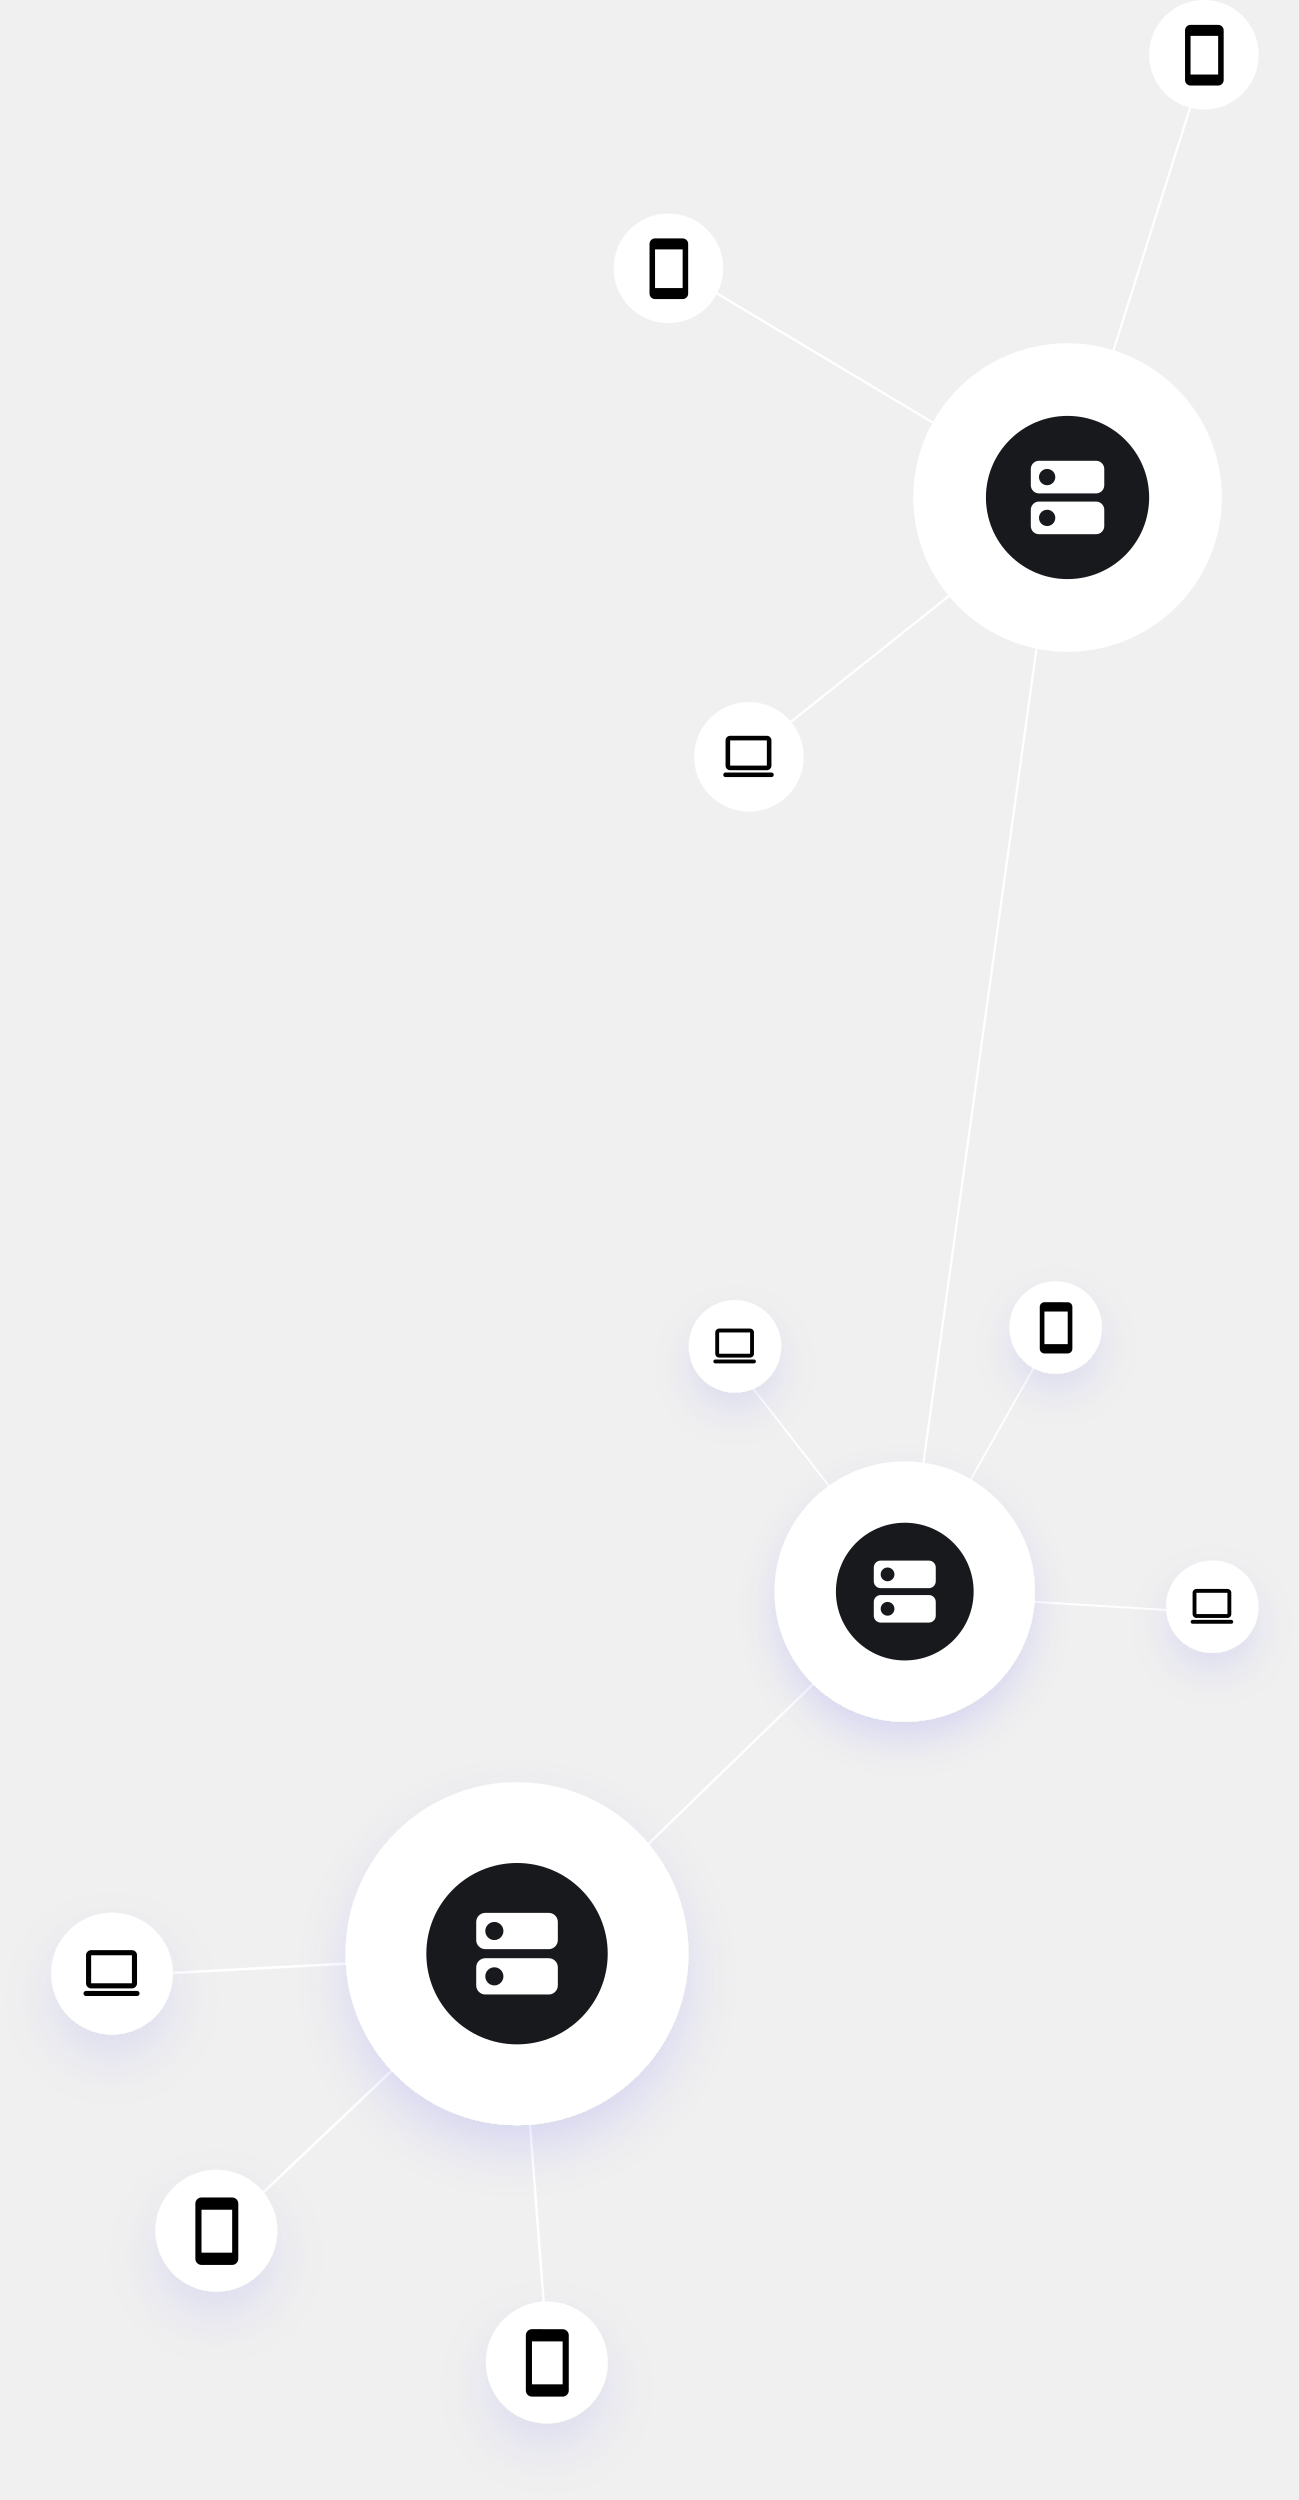
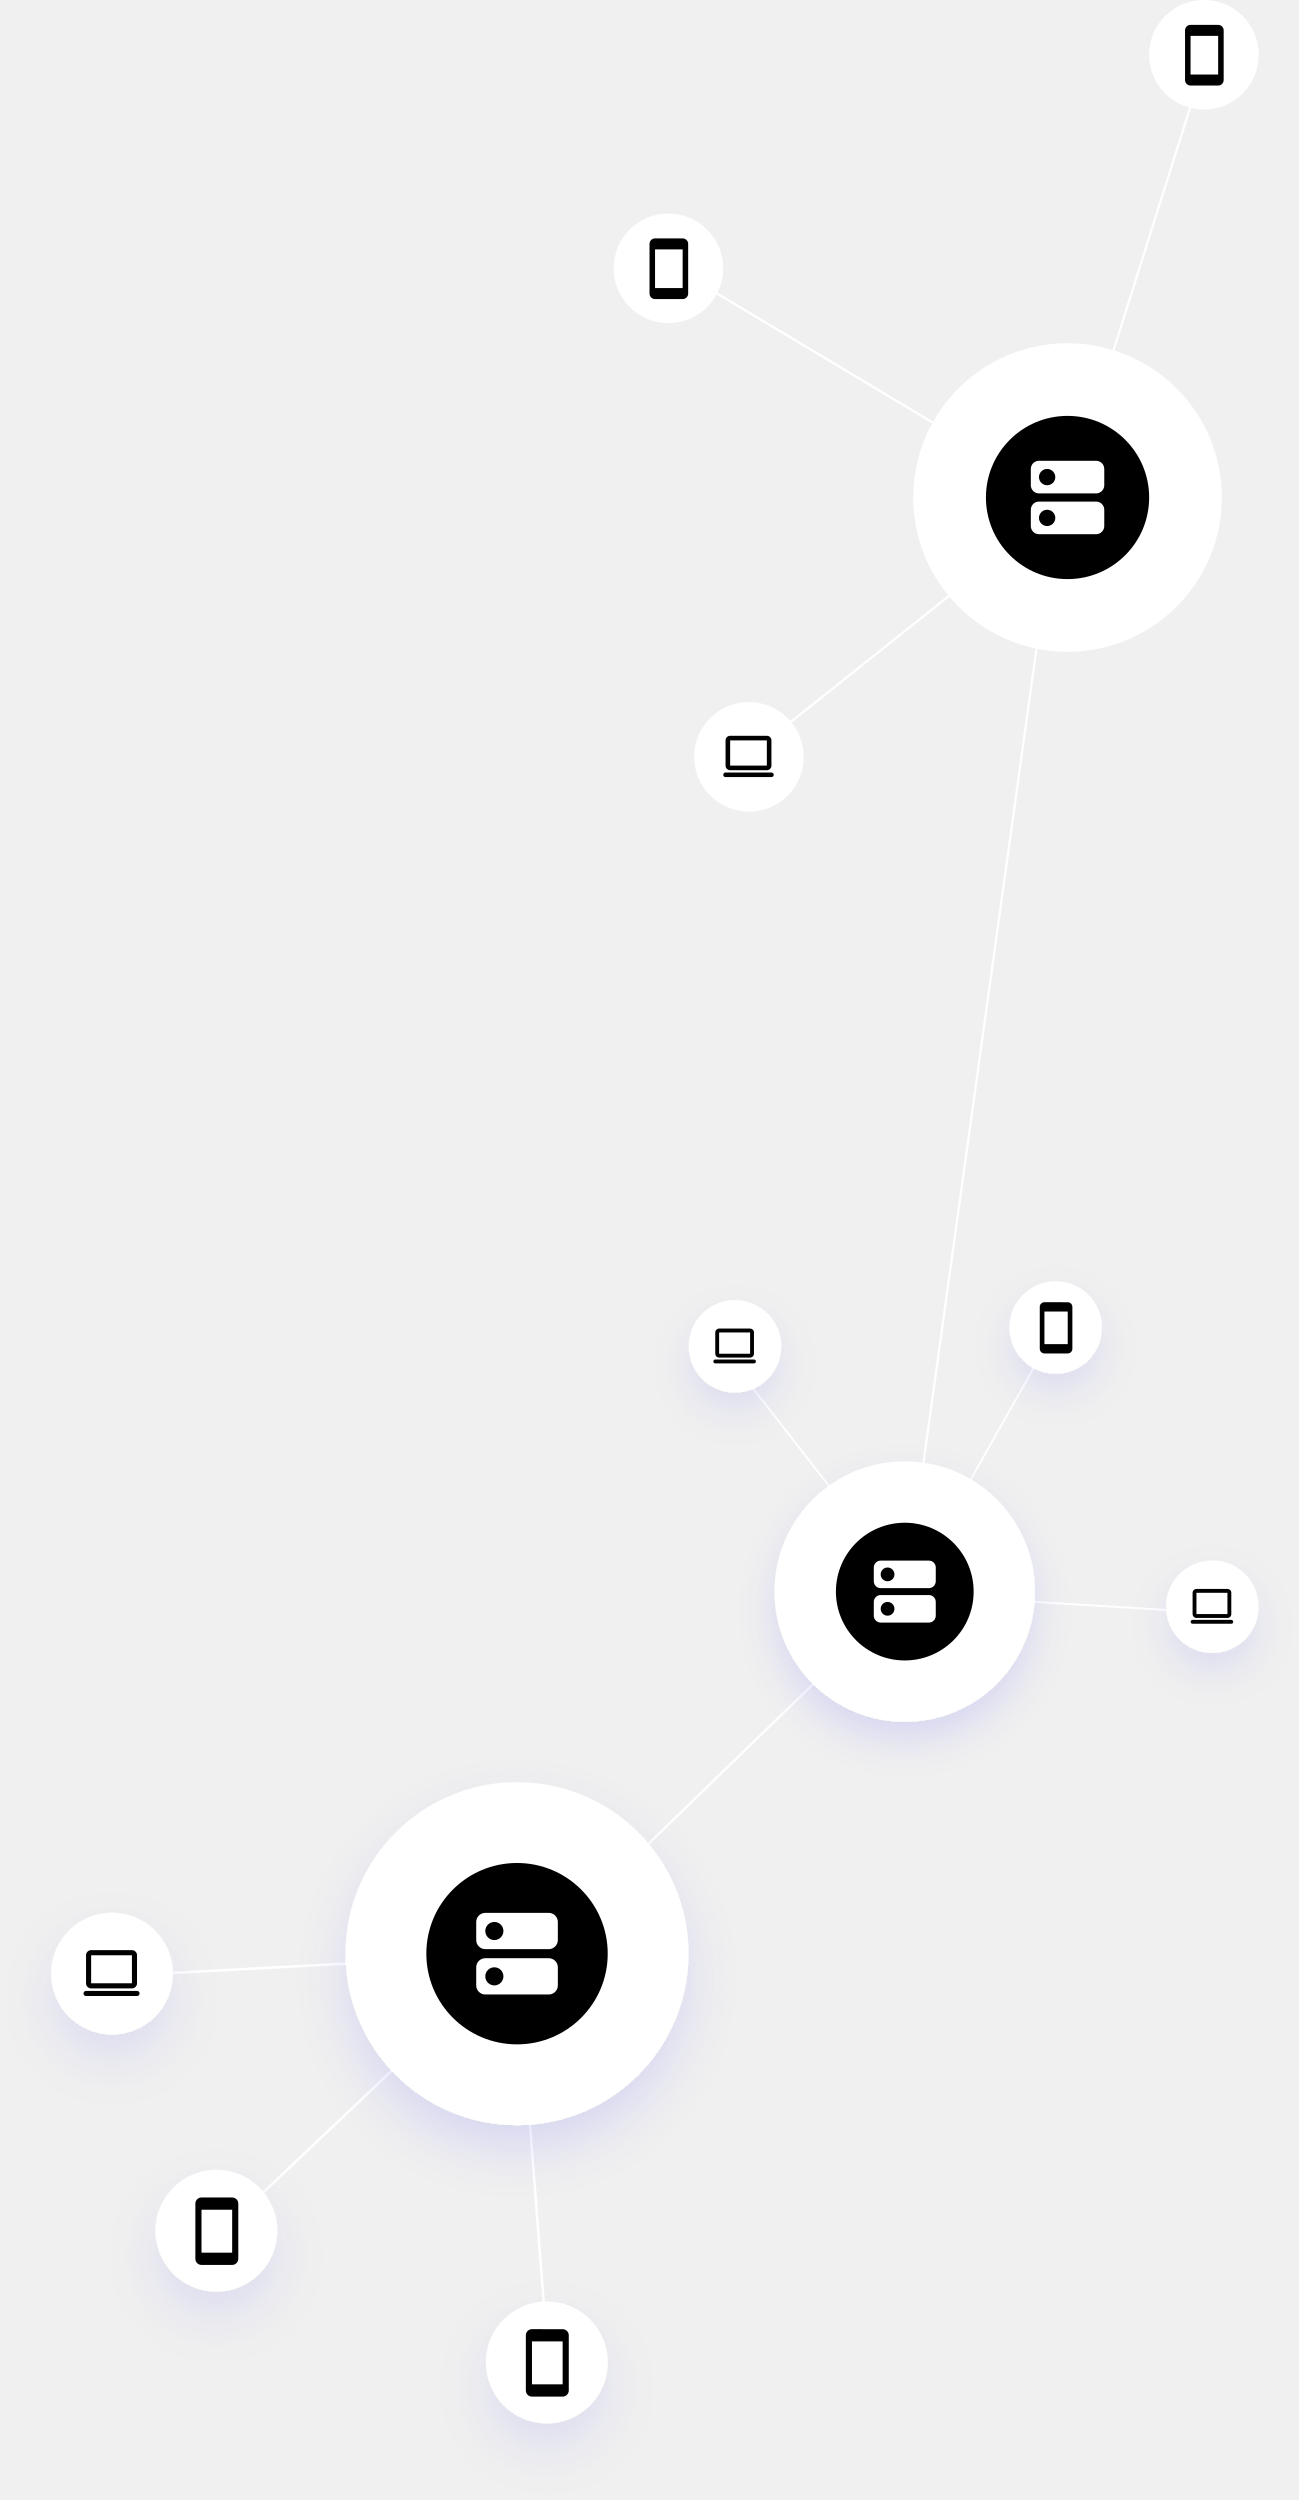
<svg xmlns="http://www.w3.org/2000/svg" width="457" height="880" viewBox="0 0 457 880" fill="none">
  <path d="M319.003 558.5L378.043 133.22" stroke="white" stroke-width="0.8" />
  <path d="M186.003 690L319.003 561" stroke="white" stroke-width="0.8" />
  <path d="M318.983 561.072L426.566 567.713" stroke="white" stroke-width="0.664" />
  <path d="M371.443 468.1L319.478 560.076" stroke="white" stroke-width="0.664" />
  <path d="M257.056 478.394L318.65 557.586" stroke="white" stroke-width="0.664" />
  <g filter="url(#filter0_d_541_11615)">
    <circle cx="426.732" cy="565.555" r="16.27" fill="white" />
  </g>
  <g clip-path="url(#clip0_541_11615)">
    <path d="M421.153 569.517C420.778 569.517 420.458 569.384 420.191 569.117C419.924 568.85 419.79 568.529 419.79 568.155V560.66C419.79 560.286 419.924 559.965 420.191 559.698C420.458 559.431 420.778 559.298 421.153 559.298H432.054C432.428 559.298 432.749 559.431 433.016 559.698C433.283 559.965 433.416 560.286 433.416 560.66V568.155C433.416 568.529 433.283 568.85 433.016 569.117C432.749 569.384 432.428 569.517 432.054 569.517H421.153ZM421.153 568.155H432.054V560.66H421.153V568.155ZM419.79 571.561C419.597 571.561 419.436 571.496 419.305 571.365C419.174 571.234 419.109 571.073 419.109 570.88C419.109 570.687 419.174 570.525 419.305 570.395C419.436 570.264 419.597 570.198 419.79 570.198H433.416C433.609 570.198 433.771 570.264 433.901 570.395C434.032 570.525 434.097 570.687 434.097 570.88C434.097 571.073 434.032 571.234 433.901 571.365C433.771 571.496 433.609 571.561 433.416 571.561H419.79ZM421.153 568.155V560.66V568.155Z" fill="black" />
  </g>
  <g filter="url(#filter1_d_541_11615)">
    <circle cx="258.711" cy="473.911" r="16.27" fill="white" />
  </g>
  <g clip-path="url(#clip1_541_11615)">
    <path d="M253.132 477.873C252.757 477.873 252.437 477.74 252.17 477.473C251.903 477.206 251.77 476.885 251.77 476.51V469.016C251.77 468.642 251.903 468.321 252.17 468.054C252.437 467.787 252.757 467.654 253.132 467.654H264.033C264.407 467.654 264.728 467.787 264.995 468.054C265.262 468.321 265.395 468.642 265.395 469.016V476.51C265.395 476.885 265.262 477.206 264.995 477.473C264.728 477.74 264.407 477.873 264.033 477.873H253.132ZM253.132 476.51H264.033V469.016H253.132V476.51ZM251.77 479.917C251.577 479.917 251.415 479.851 251.284 479.721C251.154 479.59 251.088 479.429 251.088 479.236C251.088 479.043 251.154 478.881 251.284 478.75C251.415 478.62 251.577 478.554 251.77 478.554H265.395C265.588 478.554 265.75 478.62 265.88 478.75C266.011 478.881 266.077 479.043 266.077 479.236C266.077 479.429 266.011 479.59 265.88 479.721C265.75 479.851 265.588 479.917 265.395 479.917H251.77ZM253.132 476.51V469.016V476.51Z" fill="black" />
  </g>
  <g filter="url(#filter2_d_541_11615)">
    <circle cx="371.612" cy="467.27" r="16.27" fill="white" />
  </g>
  <path d="M375.835 458.388L367.638 458.38C366.737 458.38 365.999 459.117 365.999 460.019V474.773C365.999 475.674 366.737 476.412 367.638 476.412H375.835C376.736 476.412 377.474 475.674 377.474 474.773V460.019C377.474 459.117 376.736 458.388 375.835 458.388ZM375.835 473.133H367.638V461.658H375.835V473.133Z" fill="black" />
  <g filter="url(#filter3_d_541_11615)">
    <circle cx="318.483" cy="560.242" r="45.822" fill="white" />
  </g>
-   <circle cx="318.482" cy="560.242" r="24.239" fill="#17191C" />
+   <circle cx="318.482" cy="560.242" r="24.239" fill="#000000" />
  <path d="M326.965 561.454H309.998C308.665 561.454 307.574 562.545 307.574 563.878V568.726C307.574 570.059 308.665 571.15 309.998 571.15H326.965C328.299 571.15 329.389 570.059 329.389 568.726V563.878C329.389 562.545 328.299 561.454 326.965 561.454ZM312.422 568.726C311.089 568.726 309.998 567.635 309.998 566.302C309.998 564.969 311.089 563.878 312.422 563.878C313.755 563.878 314.846 564.969 314.846 566.302C314.846 567.635 313.755 568.726 312.422 568.726ZM326.965 549.335H309.998C308.665 549.335 307.574 550.425 307.574 551.759V556.606C307.574 557.94 308.665 559.03 309.998 559.03H326.965C328.299 559.03 329.389 557.94 329.389 556.606V551.759C329.389 550.425 328.299 549.335 326.965 549.335ZM312.422 556.606C311.089 556.606 309.998 555.516 309.998 554.183C309.998 552.849 311.089 551.759 312.422 551.759C313.755 551.759 314.846 552.849 314.846 554.183C314.846 555.516 313.755 556.606 312.422 556.606Z" fill="white" />
  <path d="M39.869 695.568L183.308 687.915" stroke="white" stroke-width="0.875" />
  <path d="M76.819 786.747L181.118 687.915" stroke="white" stroke-width="0.875" />
  <path d="M193.148 833.54L182.216 691.195" stroke="white" stroke-width="0.875" />
  <g filter="url(#filter4_d_541_11615)">
    <circle cx="39.428" cy="694.693" r="21.428" fill="white" />
  </g>
  <path d="M32.081 699.911C31.587 699.911 31.165 699.735 30.814 699.384C30.462 699.033 30.286 698.61 30.286 698.117V688.246C30.286 687.753 30.462 687.33 30.814 686.979C31.165 686.627 31.587 686.452 32.081 686.452H46.437C46.931 686.452 47.353 686.627 47.705 686.979C48.056 687.33 48.232 687.753 48.232 688.246V698.117C48.232 698.61 48.056 699.033 47.705 699.384C47.353 699.735 46.931 699.911 46.437 699.911H32.081ZM32.081 698.117H46.437V688.246H32.081V698.117ZM30.286 702.603C30.032 702.603 29.819 702.517 29.648 702.344C29.475 702.173 29.389 701.96 29.389 701.706C29.389 701.451 29.475 701.238 29.648 701.067C29.819 700.894 30.032 700.808 30.286 700.808H48.232C48.486 700.808 48.699 700.894 48.871 701.067C49.043 701.238 49.129 701.451 49.129 701.706C49.129 701.96 49.043 702.173 48.871 702.344C48.699 702.517 48.486 702.603 48.232 702.603H30.286ZM32.081 698.117V688.246V698.117Z" fill="black" />
  <g filter="url(#filter5_d_541_11615)">
    <circle cx="181.994" cy="687.696" r="60.349" fill="white" />
  </g>
-   <circle cx="181.993" cy="687.696" r="31.924" fill="#17191C" />
+   <circle cx="181.993" cy="687.696" r="31.924" fill="#000000" />
  <g clip-path="url(#clip2_541_11615)">
    <path d="M193.166 689.292H170.82C169.064 689.292 167.627 690.729 167.627 692.485V698.869C167.627 700.625 169.064 702.062 170.82 702.062H193.166C194.922 702.062 196.359 700.625 196.359 698.869V692.485C196.359 690.729 194.922 689.292 193.166 689.292ZM174.012 698.869C172.256 698.869 170.82 697.433 170.82 695.677C170.82 693.921 172.256 692.485 174.012 692.485C175.768 692.485 177.205 693.921 177.205 695.677C177.205 697.433 175.768 698.869 174.012 698.869ZM193.166 673.33H170.82C169.064 673.33 167.627 674.767 167.627 676.523V682.908C167.627 684.663 169.064 686.1 170.82 686.1H193.166C194.922 686.1 196.359 684.663 196.359 682.908V676.523C196.359 674.767 194.922 673.33 193.166 673.33ZM174.012 682.908C172.256 682.908 170.82 681.471 170.82 679.715C170.82 677.959 172.256 676.523 174.012 676.523C175.768 676.523 177.205 677.959 177.205 679.715C177.205 681.471 175.768 682.908 174.012 682.908Z" fill="white" />
  </g>
  <g filter="url(#filter6_d_541_11615)">
    <circle cx="76.161" cy="785.216" r="21.428" fill="white" />
  </g>
  <path d="M81.722 773.518L70.927 773.507C69.74 773.507 68.768 774.479 68.768 775.666V795.097C68.768 796.285 69.74 797.256 70.927 797.256H81.722C82.909 797.256 83.881 796.285 83.881 795.097V775.666C83.881 774.479 82.909 773.518 81.722 773.518ZM81.722 792.938H70.927V777.825H81.722V792.938Z" fill="black" />
  <g filter="url(#filter7_d_541_11615)">
    <circle cx="192.489" cy="831.571" r="21.428" fill="white" />
  </g>
  <path d="M198.05 819.874L187.255 819.863C186.068 819.863 185.096 820.834 185.096 822.022V841.453C185.096 842.64 186.068 843.612 187.255 843.612H198.05C199.238 843.612 200.209 842.64 200.209 841.453V822.022C200.209 820.834 199.238 819.874 198.05 819.874ZM198.05 839.294H187.255V824.181H198.05V839.294Z" fill="black" />
  <path d="M237.253 94.249L376.365 177.48" stroke="white" stroke-width="0.787" />
  <path d="M268.619 261.87L368.981 181.938" stroke="white" stroke-width="0.787" />
  <path d="M423.984 21.841L375.777 174.529" stroke="white" stroke-width="0.787" />
  <circle cx="263.622" cy="266.417" r="19.283" fill="white" />
  <path d="M257.011 271.113C256.567 271.113 256.187 270.955 255.871 270.639C255.554 270.322 255.396 269.942 255.396 269.498V260.616C255.396 260.172 255.554 259.792 255.871 259.475C256.187 259.159 256.567 259.001 257.011 259.001H269.93C270.374 259.001 270.754 259.159 271.071 259.475C271.387 259.792 271.545 260.172 271.545 260.616V269.498C271.545 269.942 271.387 270.322 271.071 270.639C270.754 270.955 270.374 271.113 269.93 271.113H257.011ZM257.011 269.498H269.93V260.616H257.011V269.498ZM255.396 273.535C255.167 273.535 254.975 273.458 254.821 273.303C254.666 273.148 254.588 272.956 254.588 272.728C254.588 272.499 254.666 272.307 254.821 272.153C254.975 271.998 255.167 271.92 255.396 271.92H271.545C271.773 271.92 271.965 271.998 272.12 272.153C272.275 272.307 272.352 272.499 272.352 272.728C272.352 272.956 272.275 273.148 272.12 273.303C271.965 273.458 271.773 273.535 271.545 273.535H255.396ZM257.011 269.498V260.616V269.498Z" fill="black" />
  <circle cx="235.286" cy="94.446" r="19.283" fill="white" />
  <path d="M240.291 83.919L230.577 83.909C229.508 83.909 228.634 84.784 228.634 85.852V103.338C228.634 104.406 229.508 105.28 230.577 105.28H240.291C241.36 105.28 242.234 104.406 242.234 103.338V85.852C242.234 84.784 241.36 83.919 240.291 83.919ZM240.291 101.395H230.577V87.795H240.291V101.395Z" fill="black" />
  <circle cx="423.786" cy="19.283" r="19.283" fill="white" />
  <path d="M428.791 8.756L419.077 8.746C418.008 8.746 417.134 9.62 417.134 10.689V28.174C417.134 29.243 418.008 30.117 419.077 30.117H428.791C429.86 30.117 430.734 29.243 430.734 28.174V10.689C430.734 9.62 429.86 8.756 428.791 8.756ZM428.791 26.232H419.077V12.632H428.791V26.232Z" fill="black" />
  <circle cx="375.775" cy="175.119" r="54.306" fill="white" />
-   <circle cx="375.774" cy="175.119" r="28.727" fill="#17191C" />
+   <circle cx="375.774" cy="175.119" r="28.727" fill="#000000" />
  <g clip-path="url(#clip3_541_11615)">
    <path d="M385.828 176.555H365.719C364.139 176.555 362.846 177.848 362.846 179.428V185.173C362.846 186.753 364.139 188.046 365.719 188.046H385.828C387.408 188.046 388.701 186.753 388.701 185.173V179.428C388.701 177.848 387.408 176.555 385.828 176.555ZM368.592 185.173C367.012 185.173 365.719 183.881 365.719 182.301C365.719 180.721 367.012 179.428 368.592 179.428C370.172 179.428 371.465 180.721 371.465 182.301C371.465 183.881 370.172 185.173 368.592 185.173ZM385.828 162.192H365.719C364.139 162.192 362.846 163.484 362.846 165.064V170.81C362.846 172.39 364.139 173.682 365.719 173.682H385.828C387.408 173.682 388.701 172.39 388.701 170.81V165.064C388.701 163.484 387.408 162.192 385.828 162.192ZM368.592 170.81C367.012 170.81 365.719 169.517 365.719 167.937C365.719 166.357 367.012 165.064 368.592 165.064C370.172 165.064 371.465 166.357 371.465 167.937C371.465 169.517 370.172 170.81 368.592 170.81Z" fill="white" />
  </g>
  <defs>
    <filter id="filter0_d_541_11615" x="397.18" y="542.644" width="59.104" height="59.104" filterUnits="userSpaceOnUse" color-interpolation-filters="sRGB">
      <feFlood flood-opacity="0" result="BackgroundImageFix" />
      <feColorMatrix in="SourceAlpha" type="matrix" values="0 0 0 0 0 0 0 0 0 0 0 0 0 0 0 0 0 0 127 0" result="hardAlpha" />
      <feOffset dy="6.641" />
      <feGaussianBlur stdDeviation="6.641" />
      <feComposite in2="hardAlpha" operator="out" />
      <feColorMatrix type="matrix" values="0 0 0 0 0.329 0 0 0 0 0.322 0 0 0 0 0.965 0 0 0 0.12 0" />
      <feBlend mode="normal" in2="BackgroundImageFix" result="effect1_dropShadow_541_11615" />
      <feBlend mode="normal" in="SourceGraphic" in2="effect1_dropShadow_541_11615" result="shape" />
    </filter>
    <filter id="filter1_d_541_11615" x="229.159" y="451" width="59.104" height="59.104" filterUnits="userSpaceOnUse" color-interpolation-filters="sRGB">
      <feFlood flood-opacity="0" result="BackgroundImageFix" />
      <feColorMatrix in="SourceAlpha" type="matrix" values="0 0 0 0 0 0 0 0 0 0 0 0 0 0 0 0 0 0 127 0" result="hardAlpha" />
      <feOffset dy="6.641" />
      <feGaussianBlur stdDeviation="6.641" />
      <feComposite in2="hardAlpha" operator="out" />
      <feColorMatrix type="matrix" values="0 0 0 0 0.329 0 0 0 0 0.322 0 0 0 0 0.965 0 0 0 0.12 0" />
      <feBlend mode="normal" in2="BackgroundImageFix" result="effect1_dropShadow_541_11615" />
      <feBlend mode="normal" in="SourceGraphic" in2="effect1_dropShadow_541_11615" result="shape" />
    </filter>
    <filter id="filter2_d_541_11615" x="342.06" y="444.359" width="59.104" height="59.104" filterUnits="userSpaceOnUse" color-interpolation-filters="sRGB">
      <feFlood flood-opacity="0" result="BackgroundImageFix" />
      <feColorMatrix in="SourceAlpha" type="matrix" values="0 0 0 0 0 0 0 0 0 0 0 0 0 0 0 0 0 0 127 0" result="hardAlpha" />
      <feOffset dy="6.641" />
      <feGaussianBlur stdDeviation="6.641" />
      <feComposite in2="hardAlpha" operator="out" />
      <feColorMatrix type="matrix" values="0 0 0 0 0.329 0 0 0 0 0.322 0 0 0 0 0.965 0 0 0 0.12 0" />
      <feBlend mode="normal" in2="BackgroundImageFix" result="effect1_dropShadow_541_11615" />
      <feBlend mode="normal" in="SourceGraphic" in2="effect1_dropShadow_541_11615" result="shape" />
    </filter>
    <filter id="filter3_d_541_11615" x="259.379" y="507.78" width="118.208" height="118.208" filterUnits="userSpaceOnUse" color-interpolation-filters="sRGB">
      <feFlood flood-opacity="0" result="BackgroundImageFix" />
      <feColorMatrix in="SourceAlpha" type="matrix" values="0 0 0 0 0 0 0 0 0 0 0 0 0 0 0 0 0 0 127 0" result="hardAlpha" />
      <feOffset dy="6.641" />
      <feGaussianBlur stdDeviation="6.641" />
      <feComposite in2="hardAlpha" operator="out" />
      <feColorMatrix type="matrix" values="0 0 0 0 0.167 0 0 0 0 0.15 0 0 0 0 1 0 0 0 0.12 0" />
      <feBlend mode="normal" in2="BackgroundImageFix" result="effect1_dropShadow_541_11615" />
      <feBlend mode="normal" in="SourceGraphic" in2="effect1_dropShadow_541_11615" result="shape" />
    </filter>
    <filter id="filter4_d_541_11615" x="0.507" y="664.519" width="77.841" height="77.841" filterUnits="userSpaceOnUse" color-interpolation-filters="sRGB">
      <feFlood flood-opacity="0" result="BackgroundImageFix" />
      <feColorMatrix in="SourceAlpha" type="matrix" values="0 0 0 0 0 0 0 0 0 0 0 0 0 0 0 0 0 0 127 0" result="hardAlpha" />
      <feOffset dy="8.746" />
      <feGaussianBlur stdDeviation="8.746" />
      <feComposite in2="hardAlpha" operator="out" />
      <feColorMatrix type="matrix" values="0 0 0 0 0.329 0 0 0 0 0.322 0 0 0 0 0.965 0 0 0 0.12 0" />
      <feBlend mode="normal" in2="BackgroundImageFix" result="effect1_dropShadow_541_11615" />
      <feBlend mode="normal" in="SourceGraphic" in2="effect1_dropShadow_541_11615" result="shape" />
    </filter>
    <filter id="filter5_d_541_11615" x="104.153" y="618.601" width="155.683" height="155.683" filterUnits="userSpaceOnUse" color-interpolation-filters="sRGB">
      <feFlood flood-opacity="0" result="BackgroundImageFix" />
      <feColorMatrix in="SourceAlpha" type="matrix" values="0 0 0 0 0 0 0 0 0 0 0 0 0 0 0 0 0 0 127 0" result="hardAlpha" />
      <feOffset dy="8.746" />
      <feGaussianBlur stdDeviation="8.746" />
      <feComposite in2="hardAlpha" operator="out" />
      <feColorMatrix type="matrix" values="0 0 0 0 0.167 0 0 0 0 0.15 0 0 0 0 1 0 0 0 0.12 0" />
      <feBlend mode="normal" in2="BackgroundImageFix" result="effect1_dropShadow_541_11615" />
      <feBlend mode="normal" in="SourceGraphic" in2="effect1_dropShadow_541_11615" result="shape" />
    </filter>
    <filter id="filter6_d_541_11615" x="37.24" y="755.042" width="77.841" height="77.841" filterUnits="userSpaceOnUse" color-interpolation-filters="sRGB">
      <feFlood flood-opacity="0" result="BackgroundImageFix" />
      <feColorMatrix in="SourceAlpha" type="matrix" values="0 0 0 0 0 0 0 0 0 0 0 0 0 0 0 0 0 0 127 0" result="hardAlpha" />
      <feOffset dy="8.746" />
      <feGaussianBlur stdDeviation="8.746" />
      <feComposite in2="hardAlpha" operator="out" />
      <feColorMatrix type="matrix" values="0 0 0 0 0.329 0 0 0 0 0.322 0 0 0 0 0.965 0 0 0 0.12 0" />
      <feBlend mode="normal" in2="BackgroundImageFix" result="effect1_dropShadow_541_11615" />
      <feBlend mode="normal" in="SourceGraphic" in2="effect1_dropShadow_541_11615" result="shape" />
    </filter>
    <filter id="filter7_d_541_11615" x="153.568" y="801.397" width="77.841" height="77.841" filterUnits="userSpaceOnUse" color-interpolation-filters="sRGB">
      <feFlood flood-opacity="0" result="BackgroundImageFix" />
      <feColorMatrix in="SourceAlpha" type="matrix" values="0 0 0 0 0 0 0 0 0 0 0 0 0 0 0 0 0 0 127 0" result="hardAlpha" />
      <feOffset dy="8.746" />
      <feGaussianBlur stdDeviation="8.746" />
      <feComposite in2="hardAlpha" operator="out" />
      <feColorMatrix type="matrix" values="0 0 0 0 0.329 0 0 0 0 0.322 0 0 0 0 0.965 0 0 0 0.12 0" />
      <feBlend mode="normal" in2="BackgroundImageFix" result="effect1_dropShadow_541_11615" />
      <feBlend mode="normal" in="SourceGraphic" in2="effect1_dropShadow_541_11615" result="shape" />
    </filter>
    <clipPath id="clip0_541_11615">
      <rect width="16.351" height="16.351" fill="white" transform="translate(418.428 557.254)" />
    </clipPath>
    <clipPath id="clip1_541_11615">
      <rect width="16.351" height="16.351" fill="white" transform="translate(250.407 465.61)" />
    </clipPath>
    <clipPath id="clip2_541_11615">
      <rect width="38.309" height="38.309" fill="white" transform="translate(162.839 668.542)" />
    </clipPath>
    <clipPath id="clip3_541_11615">
      <rect width="34.473" height="34.473" fill="white" transform="translate(358.537 157.882)" />
    </clipPath>
  </defs>
</svg>
